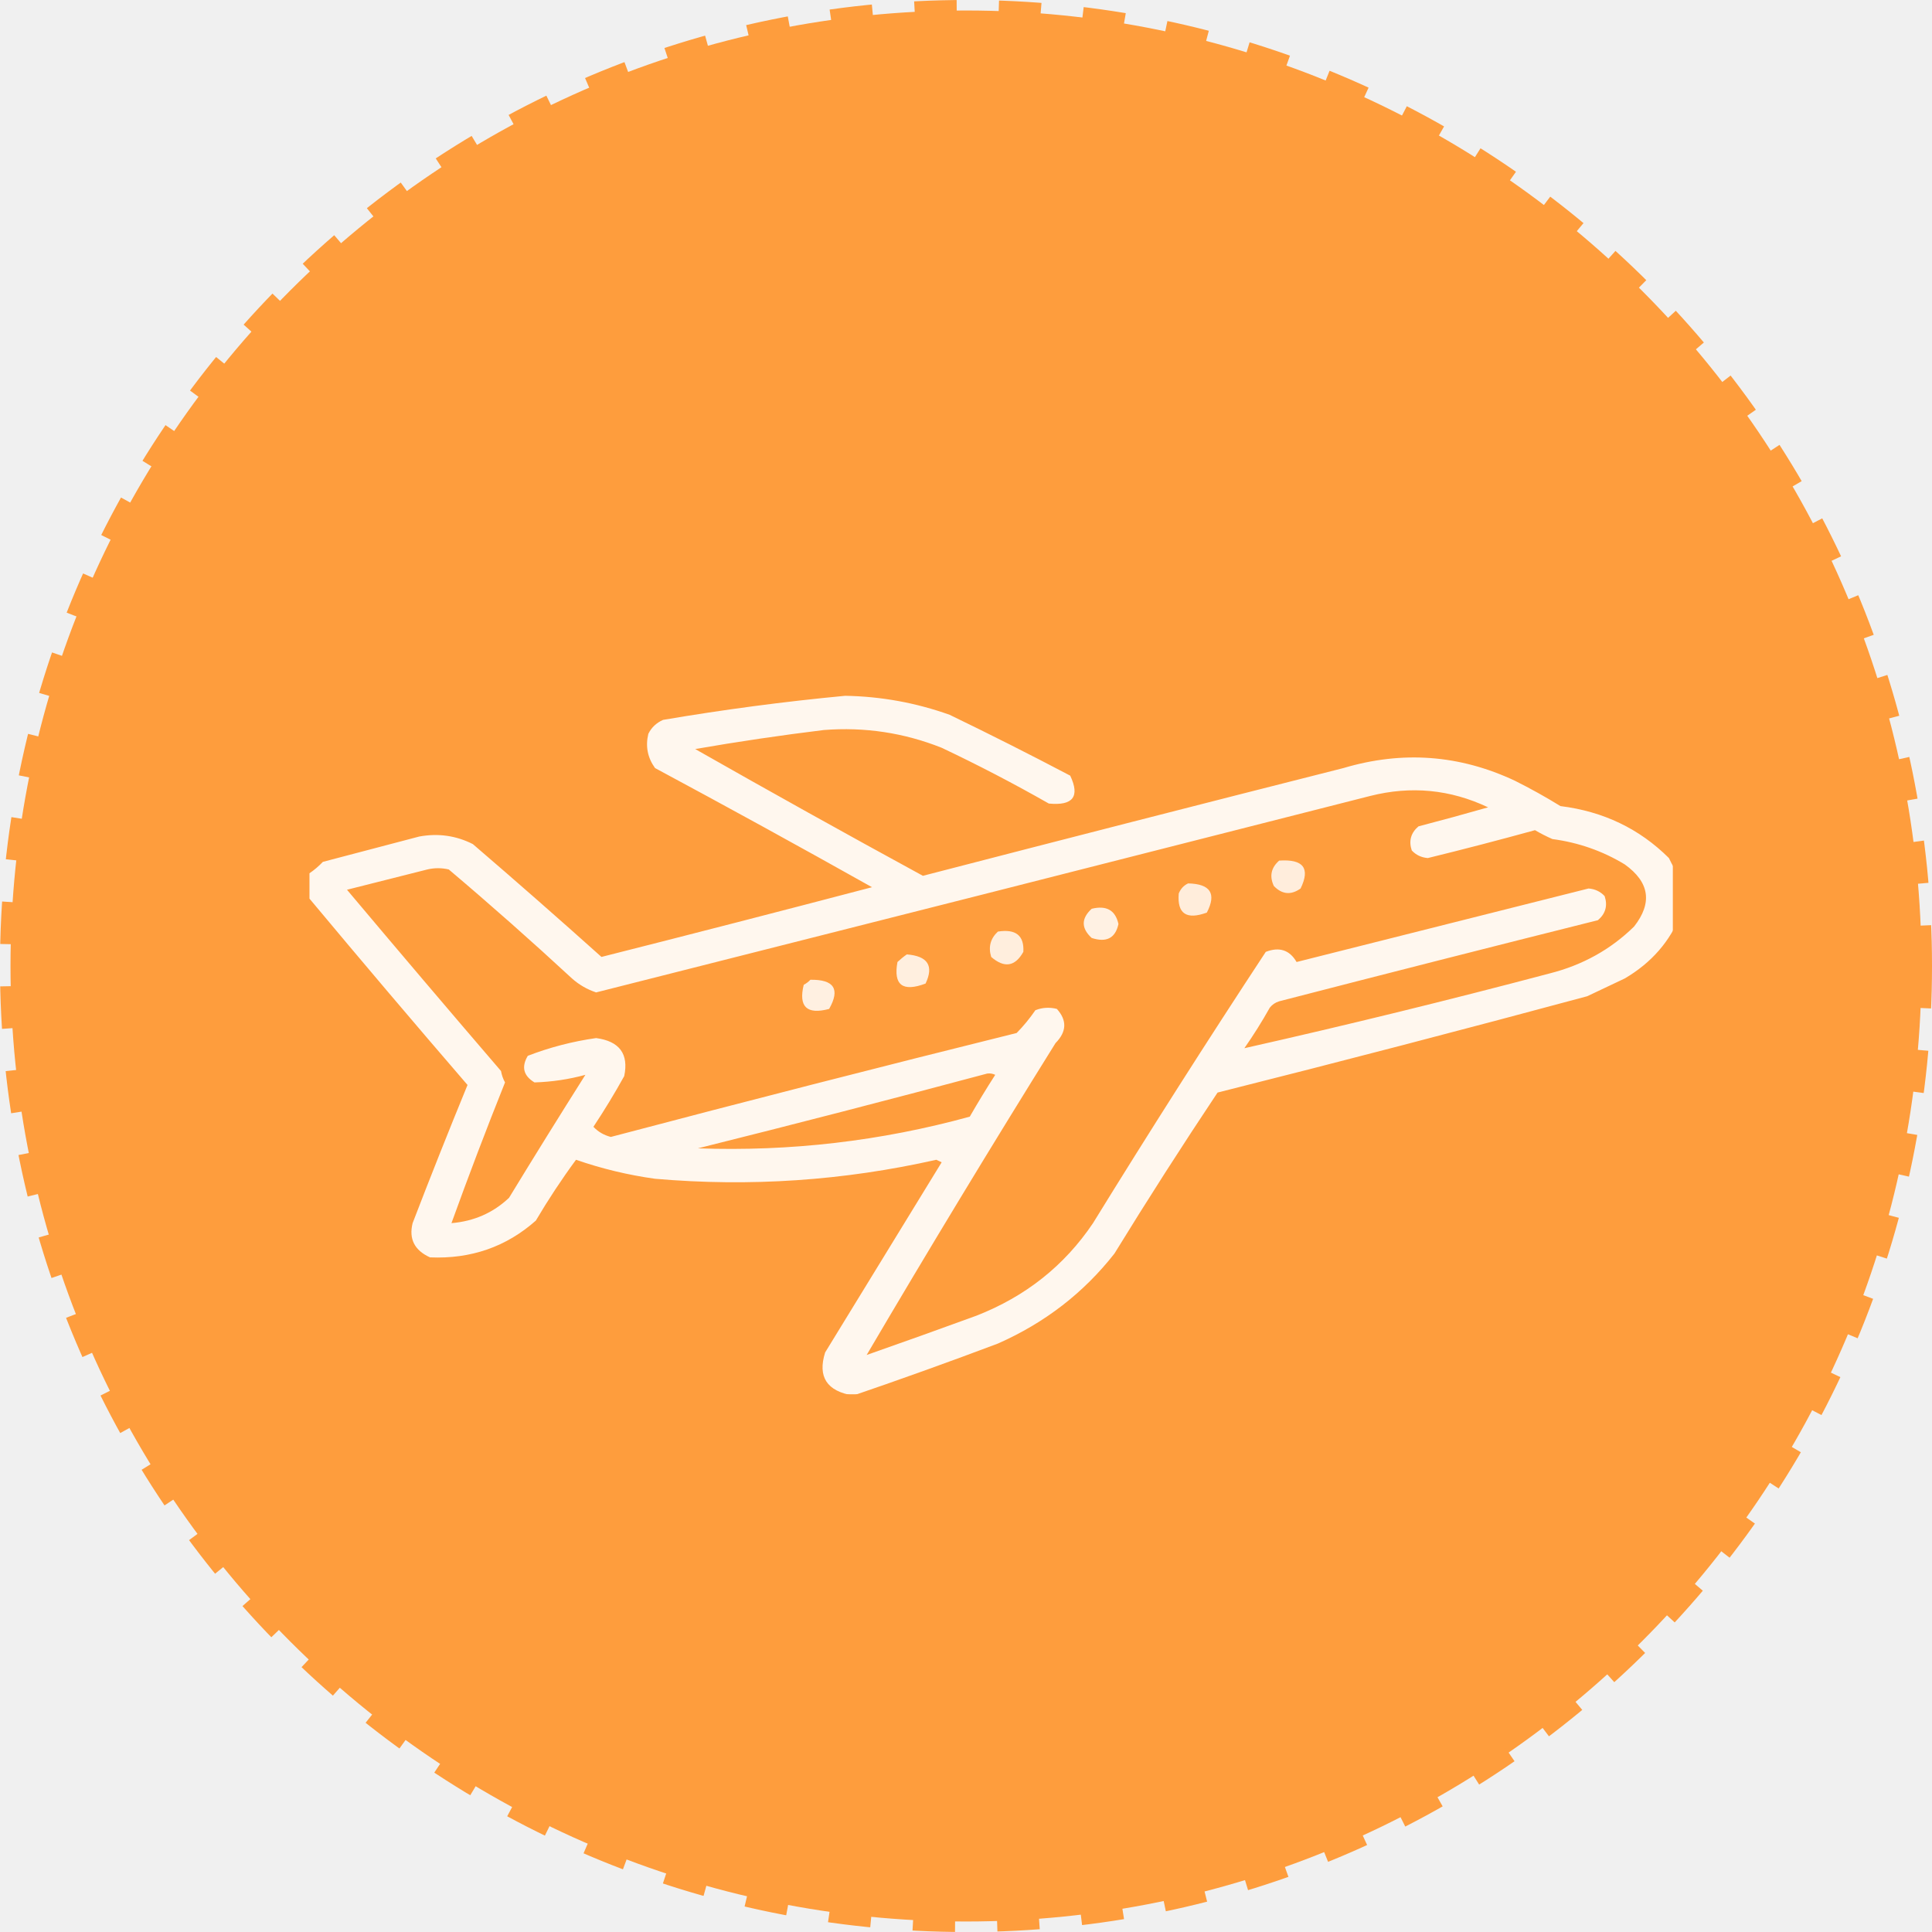
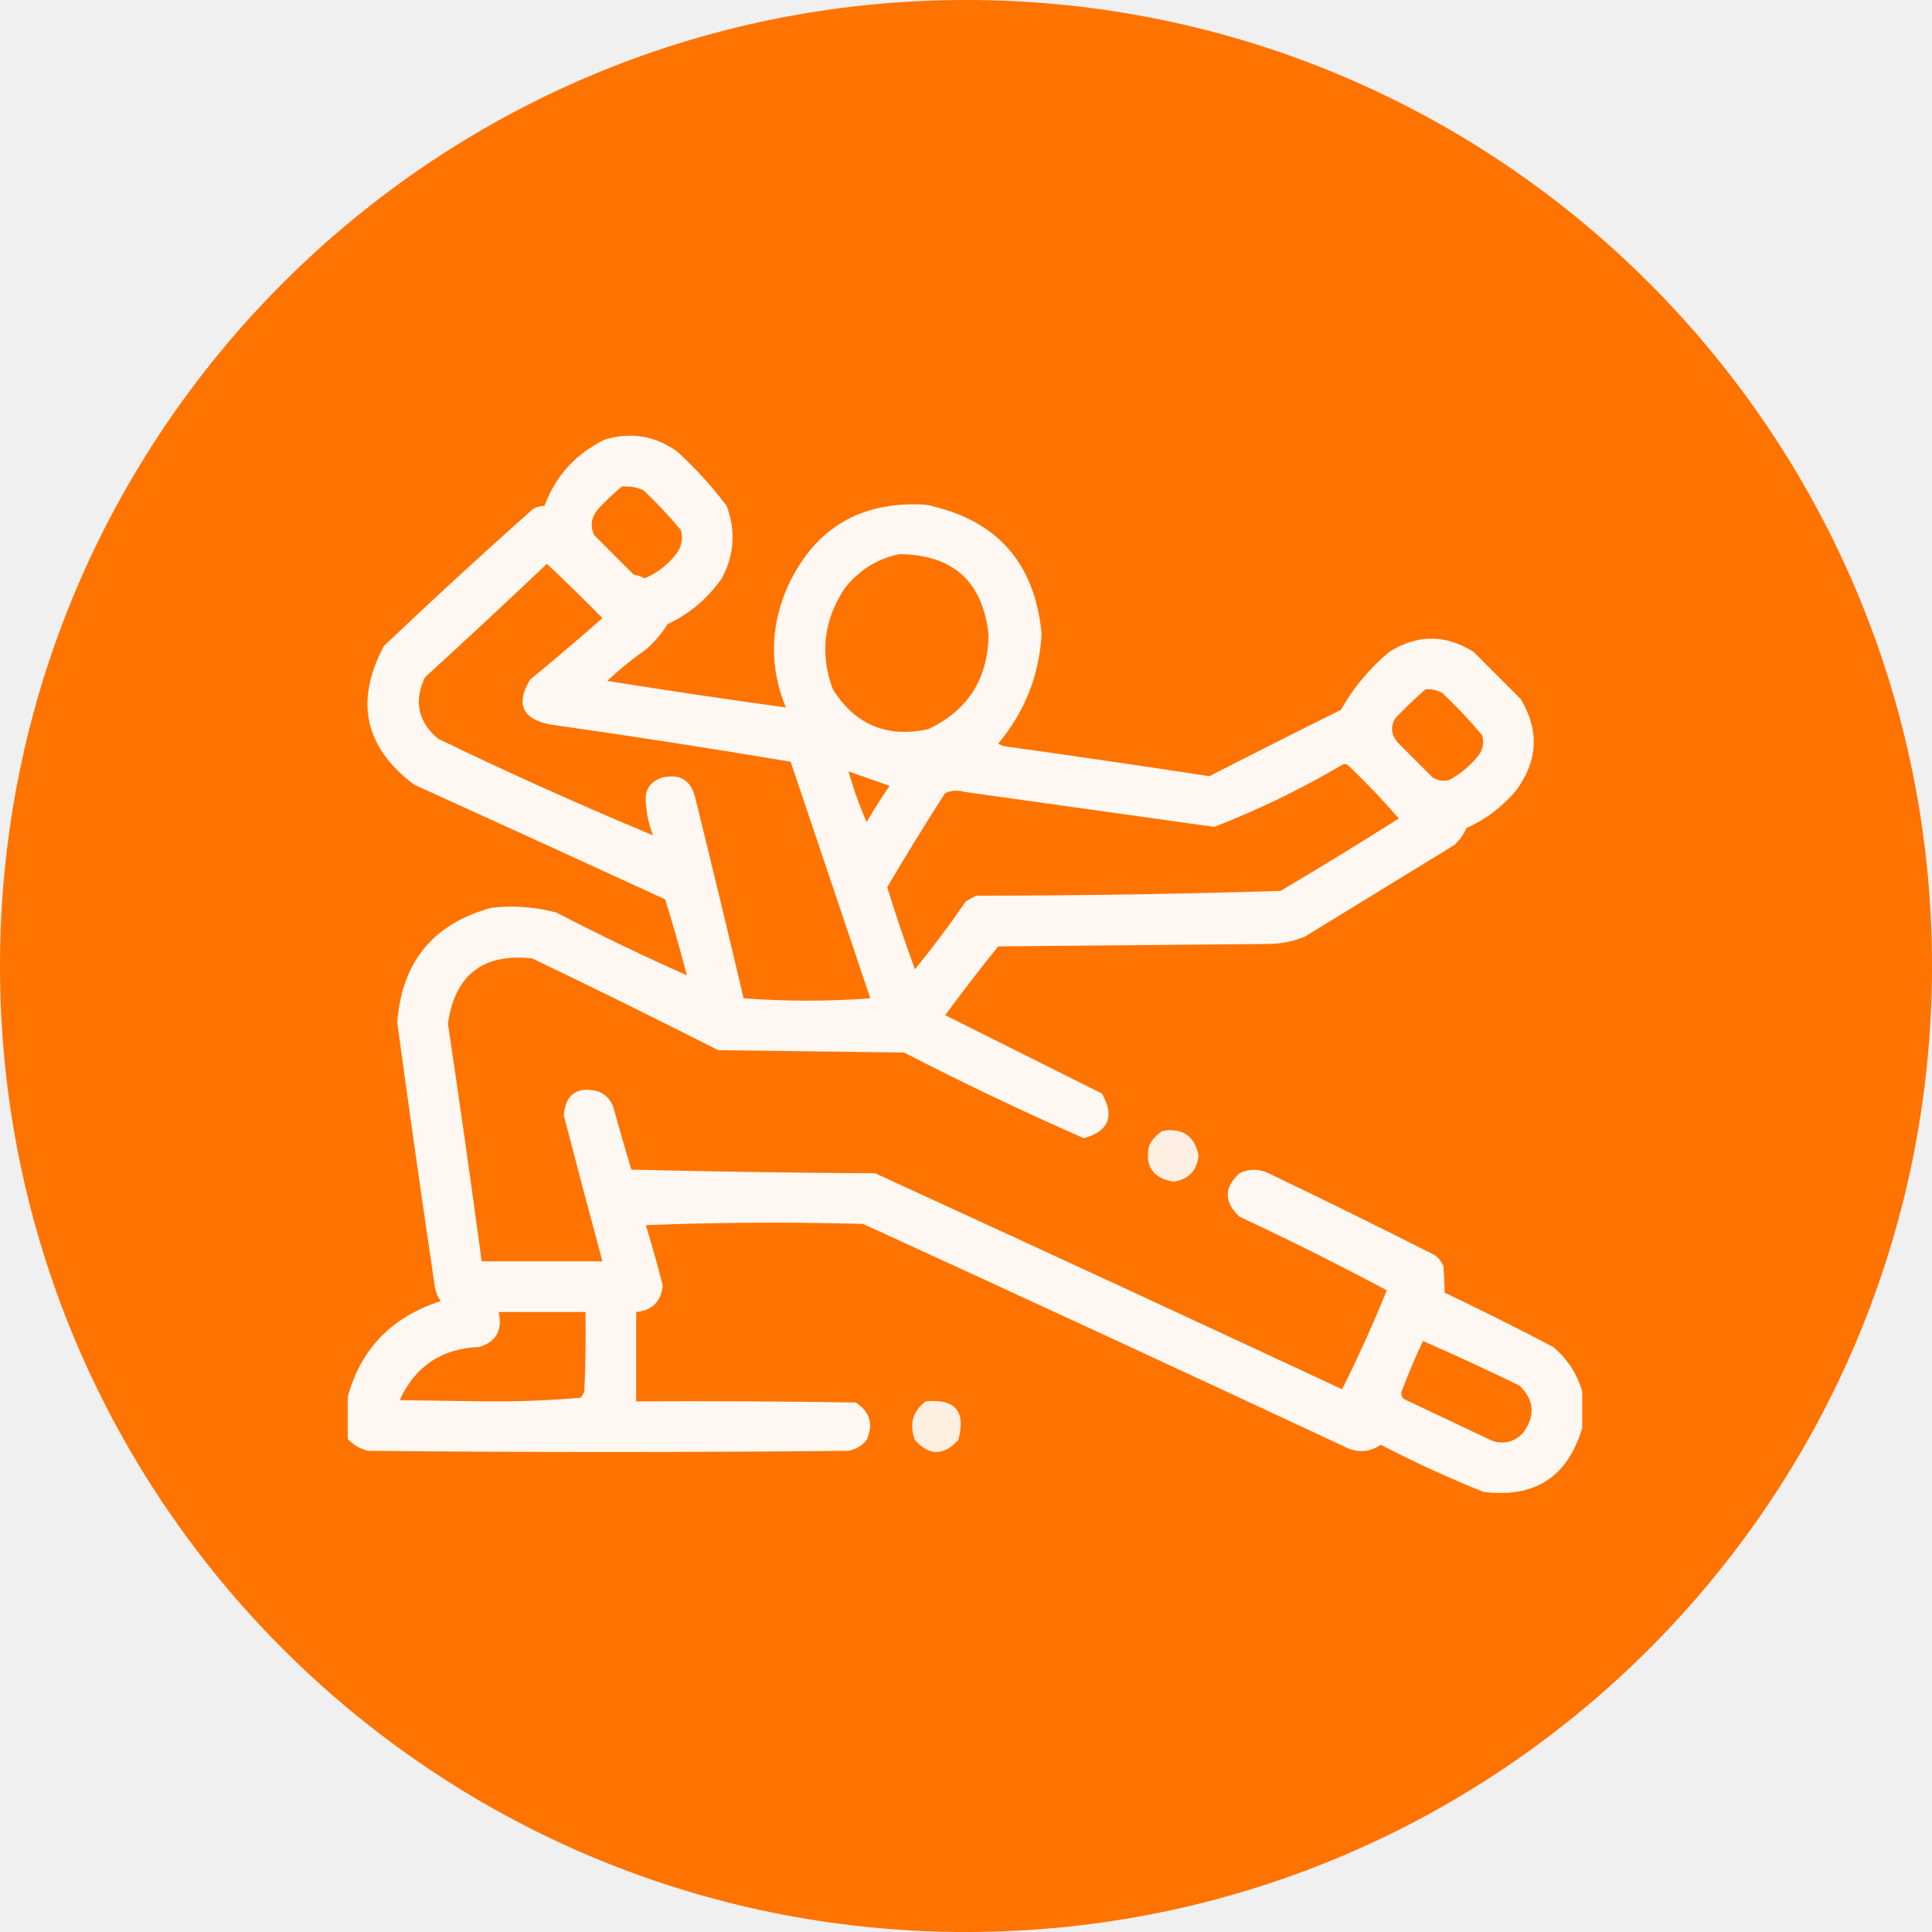
- <svg xmlns="http://www.w3.org/2000/svg" width="92" height="92" viewBox="0 0 92 92" fill="none">
-   <circle cx="46" cy="46" r="45.5" fill="#FE9D3D" stroke="#FE9D3D" stroke-dasharray="2 2" />
-   <g clip-path="url(#clip0_537_18)">
-     <path opacity="0.912" fill-rule="evenodd" clip-rule="evenodd" d="M80.046 41.826C80.046 42.389 80.046 42.953 80.046 43.516C79.534 44.822 78.641 45.848 77.368 46.594C76.772 46.876 76.177 47.158 75.582 47.44C69.73 49.017 63.863 50.547 57.979 52.027C56.294 54.553 54.657 57.108 53.068 59.694C51.602 61.565 49.752 62.993 47.519 63.979C45.235 64.84 42.939 65.664 40.631 66.454C39.373 66.249 38.927 65.565 39.292 64.402C41.142 61.384 42.991 58.366 44.841 55.347C44.756 55.307 44.671 55.267 44.586 55.227C40.171 56.223 35.707 56.525 31.192 56.132C29.905 55.953 28.65 55.651 27.429 55.227C26.744 56.158 26.107 57.124 25.516 58.124C24.105 59.374 22.426 59.958 20.477 59.875C19.738 59.541 19.462 58.998 19.648 58.245C20.495 56.04 21.367 53.847 22.263 51.665C19.723 48.719 17.215 45.762 14.737 42.792C14.737 42.389 14.737 41.987 14.737 41.584C14.966 41.428 15.179 41.247 15.375 41.041C16.906 40.639 18.436 40.236 19.967 39.834C20.87 39.67 21.72 39.791 22.518 40.196C24.578 41.965 26.619 43.755 28.641 45.568C32.94 44.481 37.235 43.374 41.524 42.248C38.101 40.326 34.657 38.435 31.192 36.574C30.836 36.079 30.73 35.536 30.873 34.944C31.022 34.642 31.256 34.421 31.575 34.28C34.451 33.791 37.342 33.408 40.249 33.133C41.962 33.164 43.621 33.466 45.223 34.039C47.153 34.972 49.066 35.938 50.963 36.936C51.435 37.934 51.095 38.376 49.943 38.264C48.283 37.318 46.582 36.432 44.841 35.608C43.044 34.893 41.173 34.611 39.228 34.763C37.178 35.014 35.137 35.316 33.105 35.669C36.694 37.709 40.308 39.722 43.948 41.705C50.617 39.976 57.292 38.266 63.974 36.574C66.782 35.739 69.503 35.94 72.138 37.178C72.882 37.55 73.605 37.952 74.306 38.385C76.347 38.638 78.069 39.463 79.472 40.86C79.635 41.209 79.826 41.531 80.046 41.826ZM41.269 64.523C44.199 59.54 47.197 54.59 50.262 49.673C50.797 49.13 50.818 48.587 50.326 48.043C49.977 47.955 49.637 47.975 49.305 48.104C49.035 48.497 48.738 48.859 48.412 49.19C41.953 50.794 35.511 52.444 29.087 54.14C28.757 54.055 28.481 53.894 28.258 53.657C28.779 52.872 29.268 52.067 29.725 51.243C29.946 50.185 29.5 49.582 28.386 49.432C27.262 49.592 26.178 49.873 25.133 50.277C24.819 50.804 24.925 51.227 25.452 51.544C26.282 51.518 27.09 51.398 27.876 51.182C26.648 53.124 25.436 55.076 24.24 57.038C23.486 57.752 22.572 58.155 21.498 58.245C22.31 55.998 23.16 53.765 24.049 51.544C23.956 51.376 23.892 51.194 23.858 51.001C21.397 48.135 18.953 45.258 16.523 42.369C17.799 42.047 19.074 41.725 20.35 41.403C20.69 41.323 21.03 41.323 21.37 41.403C23.364 43.089 25.32 44.82 27.238 46.594C27.573 46.892 27.956 47.114 28.386 47.258C40.678 44.152 52.965 41.033 65.25 37.902C67.194 37.411 69.065 37.592 70.862 38.445C69.762 38.759 68.656 39.061 67.546 39.351C67.183 39.66 67.076 40.042 67.227 40.498C67.43 40.715 67.685 40.835 67.992 40.86C69.704 40.441 71.404 39.998 73.095 39.532C73.361 39.688 73.637 39.829 73.924 39.955C75.167 40.121 76.315 40.523 77.368 41.162C78.549 42.006 78.698 42.992 77.814 44.12C76.7 45.213 75.36 45.957 73.796 46.353C68.944 47.638 64.097 48.825 59.255 49.915C59.691 49.291 60.095 48.647 60.467 47.983C60.582 47.838 60.73 47.737 60.913 47.681C65.967 46.375 71.027 45.087 76.092 43.818C76.456 43.509 76.562 43.127 76.411 42.671C76.208 42.454 75.953 42.333 75.646 42.309C71.011 43.476 66.377 44.643 61.742 45.81C61.41 45.237 60.921 45.076 60.275 45.327C57.468 49.593 54.726 53.899 52.048 58.245C50.689 60.266 48.84 61.735 46.499 62.651C44.756 63.288 43.013 63.912 41.269 64.523ZM47.009 51.122C47.143 51.104 47.271 51.124 47.392 51.182C46.972 51.836 46.568 52.5 46.18 53.174C41.956 54.336 37.64 54.839 33.233 54.683C37.851 53.531 42.443 52.343 47.009 51.122Z" fill="white" />
-     <path opacity="0.82" fill-rule="evenodd" clip-rule="evenodd" d="M60.913 40.981C62.064 40.901 62.404 41.344 61.933 42.309C61.475 42.635 61.05 42.595 60.658 42.189C60.442 41.722 60.527 41.319 60.913 40.981Z" fill="white" />
-     <path opacity="0.815" fill-rule="evenodd" clip-rule="evenodd" d="M56.576 42.067C57.641 42.09 57.938 42.553 57.469 43.456C56.497 43.812 56.051 43.511 56.13 42.55C56.218 42.327 56.366 42.166 56.576 42.067Z" fill="white" />
-     <path opacity="0.852" fill-rule="evenodd" clip-rule="evenodd" d="M51.984 43.275C52.689 43.102 53.114 43.344 53.26 44C53.113 44.675 52.688 44.896 51.984 44.664C51.481 44.201 51.481 43.738 51.984 43.275Z" fill="white" />
-     <path opacity="0.821" fill-rule="evenodd" clip-rule="evenodd" d="M47.519 44.361C48.371 44.227 48.775 44.548 48.731 45.327C48.336 46.03 47.826 46.11 47.2 45.569C47.055 45.095 47.162 44.693 47.519 44.361Z" fill="white" />
-     <path opacity="0.833" fill-rule="evenodd" clip-rule="evenodd" d="M43.182 45.448C44.179 45.526 44.477 45.989 44.075 46.836C42.981 47.249 42.535 46.907 42.736 45.81C42.882 45.673 43.031 45.552 43.182 45.448Z" fill="white" />
-     <path opacity="0.846" fill-rule="evenodd" clip-rule="evenodd" d="M38.59 46.655C39.719 46.639 40.017 47.102 39.483 48.044C38.422 48.327 38.018 47.944 38.272 46.897C38.398 46.828 38.505 46.748 38.59 46.655Z" fill="white" />
+ <svg xmlns="http://www.w3.org/2000/svg" width="51" height="51" viewBox="0 0 51 51" fill="none">
+   <circle cx="25.5" cy="25.5" r="25.5" fill="#FF7300" />
+   <g clip-path="url(#clip0_836_2)">
+     <path opacity="0.948" fill-rule="evenodd" clip-rule="evenodd" d="M41.768 36.737C41.768 37.055 41.768 37.374 41.768 37.692C41.381 38.991 40.51 39.554 39.156 39.381C38.235 39.01 37.332 38.596 36.449 38.138C36.175 38.322 35.888 38.354 35.589 38.234C31.328 36.241 27.059 34.266 22.783 32.309C20.871 32.256 18.959 32.266 17.049 32.341C17.21 32.868 17.359 33.399 17.495 33.933C17.451 34.359 17.218 34.592 16.794 34.634C16.794 35.42 16.794 36.206 16.794 36.992C18.726 36.981 20.659 36.992 22.591 37.023C22.967 37.267 23.062 37.596 22.878 38.011C22.754 38.163 22.595 38.259 22.4 38.298C18.174 38.34 13.948 38.34 9.722 38.298C9.489 38.245 9.298 38.128 9.148 37.947C9.148 37.629 9.148 37.31 9.148 36.992C9.479 35.651 10.308 34.77 11.633 34.347C11.546 34.224 11.493 34.086 11.474 33.933C11.13 31.621 10.801 29.306 10.486 26.989C10.607 25.393 11.435 24.384 12.971 23.963C13.553 23.896 14.127 23.939 14.691 24.09C15.83 24.681 16.977 25.233 18.132 25.747C17.955 25.071 17.764 24.402 17.558 23.74C15.352 22.725 13.144 21.716 10.932 20.713C9.623 19.73 9.357 18.509 10.136 17.05C11.423 15.827 12.729 14.627 14.054 13.45C14.151 13.386 14.258 13.354 14.373 13.355C14.666 12.562 15.197 11.978 15.966 11.603C16.66 11.397 17.297 11.503 17.877 11.921C18.359 12.361 18.795 12.839 19.183 13.355C19.428 14.013 19.385 14.65 19.055 15.266C18.683 15.797 18.206 16.201 17.622 16.477C17.467 16.727 17.276 16.95 17.049 17.146C16.69 17.398 16.351 17.674 16.029 17.974C17.603 18.226 19.175 18.46 20.744 18.675C20.315 17.623 20.326 16.572 20.776 15.521C21.488 13.949 22.709 13.216 24.439 13.323C26.297 13.705 27.317 14.841 27.497 16.732C27.433 17.829 27.05 18.795 26.35 19.63C26.393 19.651 26.435 19.673 26.478 19.694C28.299 19.947 30.114 20.212 31.925 20.49C33.078 19.898 34.235 19.314 35.397 18.738C35.726 18.154 36.151 17.645 36.672 17.209C37.415 16.742 38.158 16.742 38.901 17.209C39.316 17.623 39.73 18.038 40.144 18.452C40.642 19.286 40.599 20.093 40.016 20.873C39.653 21.303 39.218 21.632 38.71 21.86C38.635 22.031 38.529 22.18 38.392 22.306C37.075 23.113 35.758 23.92 34.442 24.727C34.156 24.843 33.858 24.906 33.55 24.918C31.15 24.939 28.75 24.961 26.35 24.982C25.871 25.578 25.404 26.183 24.949 26.798C26.329 27.488 27.709 28.178 29.09 28.868C29.428 29.468 29.269 29.861 28.612 30.047C27.009 29.343 25.427 28.589 23.866 27.785C22.23 27.764 20.595 27.743 18.96 27.722C17.334 26.898 15.699 26.091 14.054 25.301C12.755 25.156 12.012 25.729 11.824 27.021C12.137 29.111 12.434 31.203 12.716 33.296C13.778 33.296 14.84 33.296 15.902 33.296C15.557 32.014 15.217 30.729 14.882 29.442C14.93 28.887 15.227 28.674 15.774 28.805C15.976 28.879 16.114 29.017 16.189 29.219C16.341 29.773 16.501 30.325 16.666 30.875C18.811 30.928 20.956 30.96 23.101 30.971C27.217 32.859 31.326 34.76 35.429 36.673C35.856 35.819 36.249 34.949 36.608 34.061C35.334 33.382 34.039 32.734 32.721 32.118C32.305 31.73 32.305 31.348 32.721 30.971C32.974 30.849 33.229 30.849 33.486 30.971C34.959 31.675 36.425 32.398 37.882 33.137C37.981 33.214 38.055 33.31 38.105 33.424C38.119 33.665 38.129 33.898 38.137 34.124C39.103 34.584 40.059 35.062 41.004 35.558C41.381 35.879 41.636 36.272 41.768 36.737ZM16.412 12.845C16.612 12.827 16.803 12.859 16.985 12.941C17.337 13.272 17.667 13.622 17.972 13.992C18.036 14.228 17.993 14.44 17.845 14.629C17.622 14.916 17.346 15.129 17.017 15.266C16.928 15.22 16.832 15.188 16.73 15.171C16.38 14.82 16.029 14.47 15.679 14.119C15.57 13.868 15.612 13.635 15.806 13.418C16.001 13.213 16.203 13.021 16.412 12.845ZM23.738 14.629C25.162 14.641 25.948 15.352 26.096 16.763C26.076 17.929 25.546 18.757 24.503 19.248C23.416 19.485 22.577 19.135 21.986 18.197C21.637 17.255 21.743 16.363 22.305 15.521C22.682 15.046 23.16 14.749 23.738 14.629ZM14.436 14.884C14.933 15.349 15.422 15.827 15.902 16.317C15.274 16.871 14.637 17.412 13.991 17.942C13.613 18.577 13.782 18.97 14.5 19.121C16.629 19.423 18.753 19.752 20.871 20.108C21.572 22.189 22.273 24.271 22.974 26.352C21.855 26.436 20.74 26.436 19.629 26.352C19.214 24.587 18.789 22.824 18.355 21.064C18.246 20.603 17.959 20.422 17.495 20.522C17.163 20.622 17.014 20.845 17.049 21.191C17.067 21.49 17.131 21.776 17.24 22.051C15.334 21.258 13.444 20.409 11.569 19.503C11.034 19.055 10.917 18.513 11.219 17.878C12.304 16.889 13.377 15.89 14.436 14.884ZM37.627 18.197C37.786 18.184 37.934 18.216 38.073 18.292C38.447 18.645 38.797 19.016 39.124 19.407C39.184 19.623 39.142 19.814 38.997 19.981C38.79 20.231 38.546 20.432 38.264 20.586C38.107 20.631 37.958 20.61 37.818 20.522C37.51 20.214 37.203 19.906 36.895 19.598C36.721 19.398 36.7 19.186 36.831 18.961C37.09 18.692 37.355 18.437 37.627 18.197ZM35.461 20.172C35.508 20.163 35.551 20.174 35.589 20.204C36.058 20.652 36.504 21.119 36.926 21.605C35.897 22.258 34.856 22.895 33.805 23.517C31.132 23.6 28.456 23.643 25.777 23.644C25.676 23.689 25.581 23.742 25.49 23.803C25.069 24.416 24.623 25.011 24.152 25.587C23.889 24.872 23.645 24.15 23.42 23.421C23.912 22.585 24.422 21.756 24.949 20.936C25.115 20.863 25.285 20.852 25.458 20.904C27.657 21.212 29.855 21.52 32.053 21.828C33.237 21.369 34.374 20.816 35.461 20.172ZM22.4 20.363C22.769 20.493 23.13 20.62 23.483 20.745C23.269 21.055 23.067 21.374 22.878 21.701C22.688 21.268 22.528 20.822 22.4 20.363ZM13.162 34.634C13.927 34.634 14.691 34.634 15.456 34.634C15.466 35.335 15.456 36.036 15.424 36.737C15.4 36.795 15.368 36.848 15.328 36.896C14.504 36.968 13.676 37 12.844 36.992C12.079 36.981 11.315 36.97 10.55 36.96C10.961 36.063 11.662 35.596 12.652 35.558C13.104 35.413 13.274 35.105 13.162 34.634ZM37.563 35.399C38.419 35.773 39.269 36.166 40.112 36.577C40.503 36.959 40.535 37.373 40.208 37.82C39.991 38.056 39.726 38.13 39.411 38.043C38.625 37.671 37.84 37.299 37.054 36.928C36.983 36.85 36.972 36.765 37.022 36.673C37.186 36.239 37.366 35.815 37.563 35.399Z" fill="white" />
+     <path opacity="0.884" fill-rule="evenodd" clip-rule="evenodd" d="M30.683 29.855C31.207 29.765 31.526 29.977 31.639 30.492C31.599 30.904 31.376 31.138 30.97 31.193C30.427 31.096 30.214 30.777 30.333 30.238C30.419 30.077 30.536 29.95 30.683 29.855Z" fill="white" />
+     <path opacity="0.881" fill-rule="evenodd" clip-rule="evenodd" d="M24.437 36.991C25.217 36.918 25.504 37.258 25.297 38.011C24.915 38.435 24.532 38.435 24.15 38.011C23.995 37.595 24.091 37.255 24.437 36.991Z" fill="white" />
  </g>
  <defs>
-     <clipPath id="clip0_537_18">
-       <rect width="65.097" height="33.321" fill="white" transform="translate(14.5617 33.0732)" />
+     <clipPath id="clip0_836_2">
+       <rect width="32.62" height="32.62" fill="white" transform="translate(9.17969 9.18164)" />
    </clipPath>
  </defs>
</svg>
